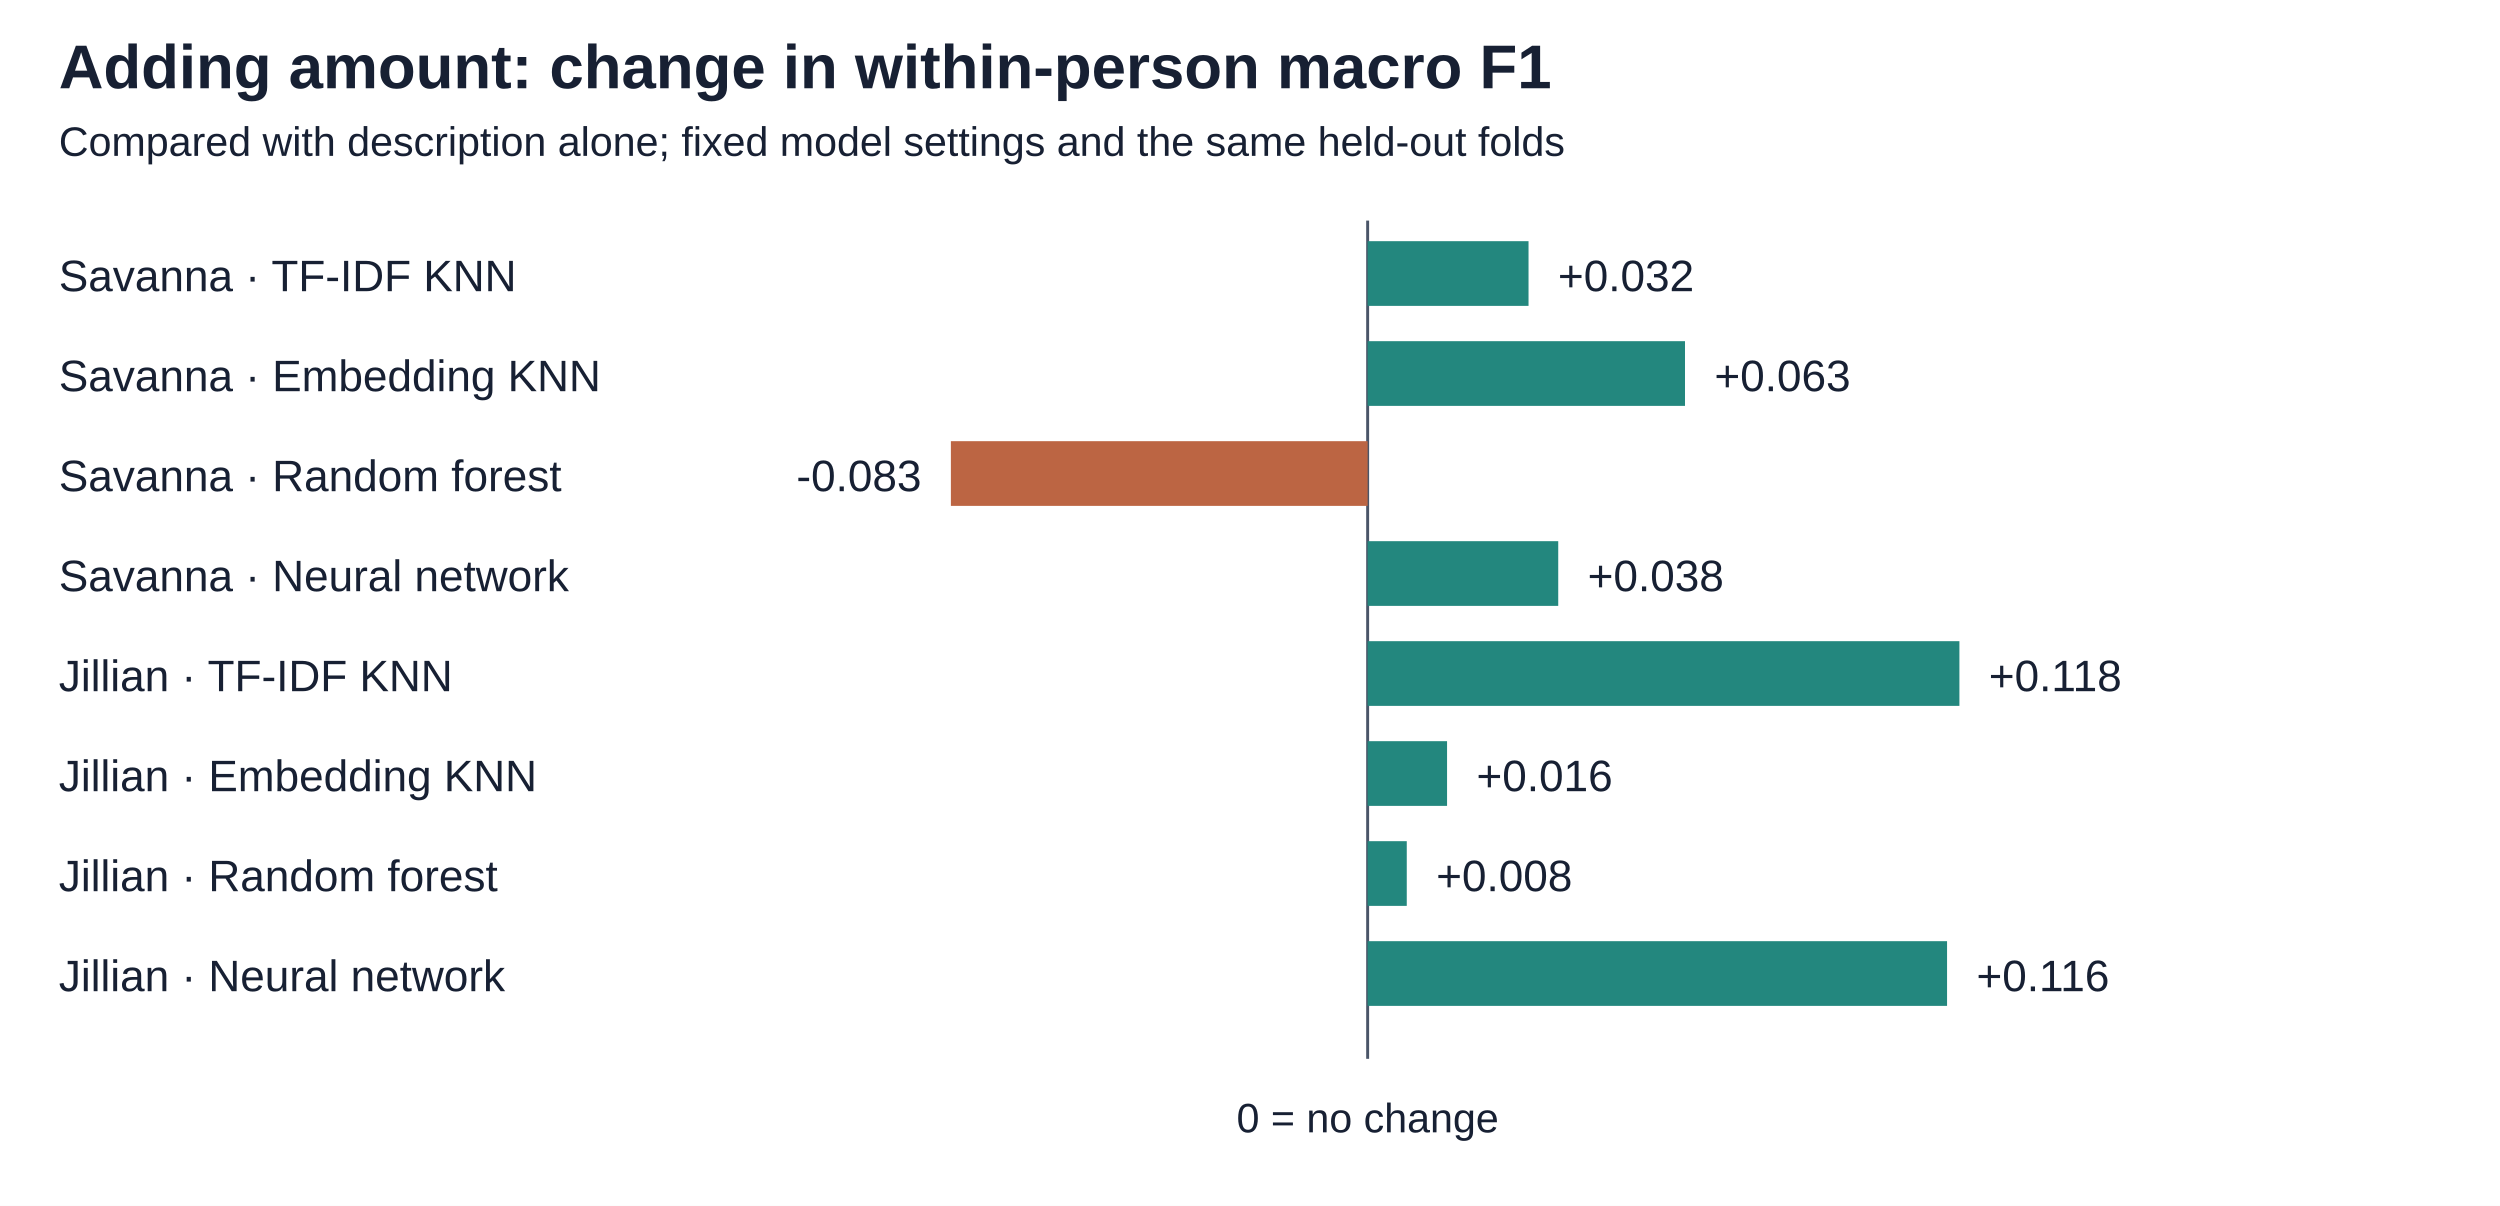
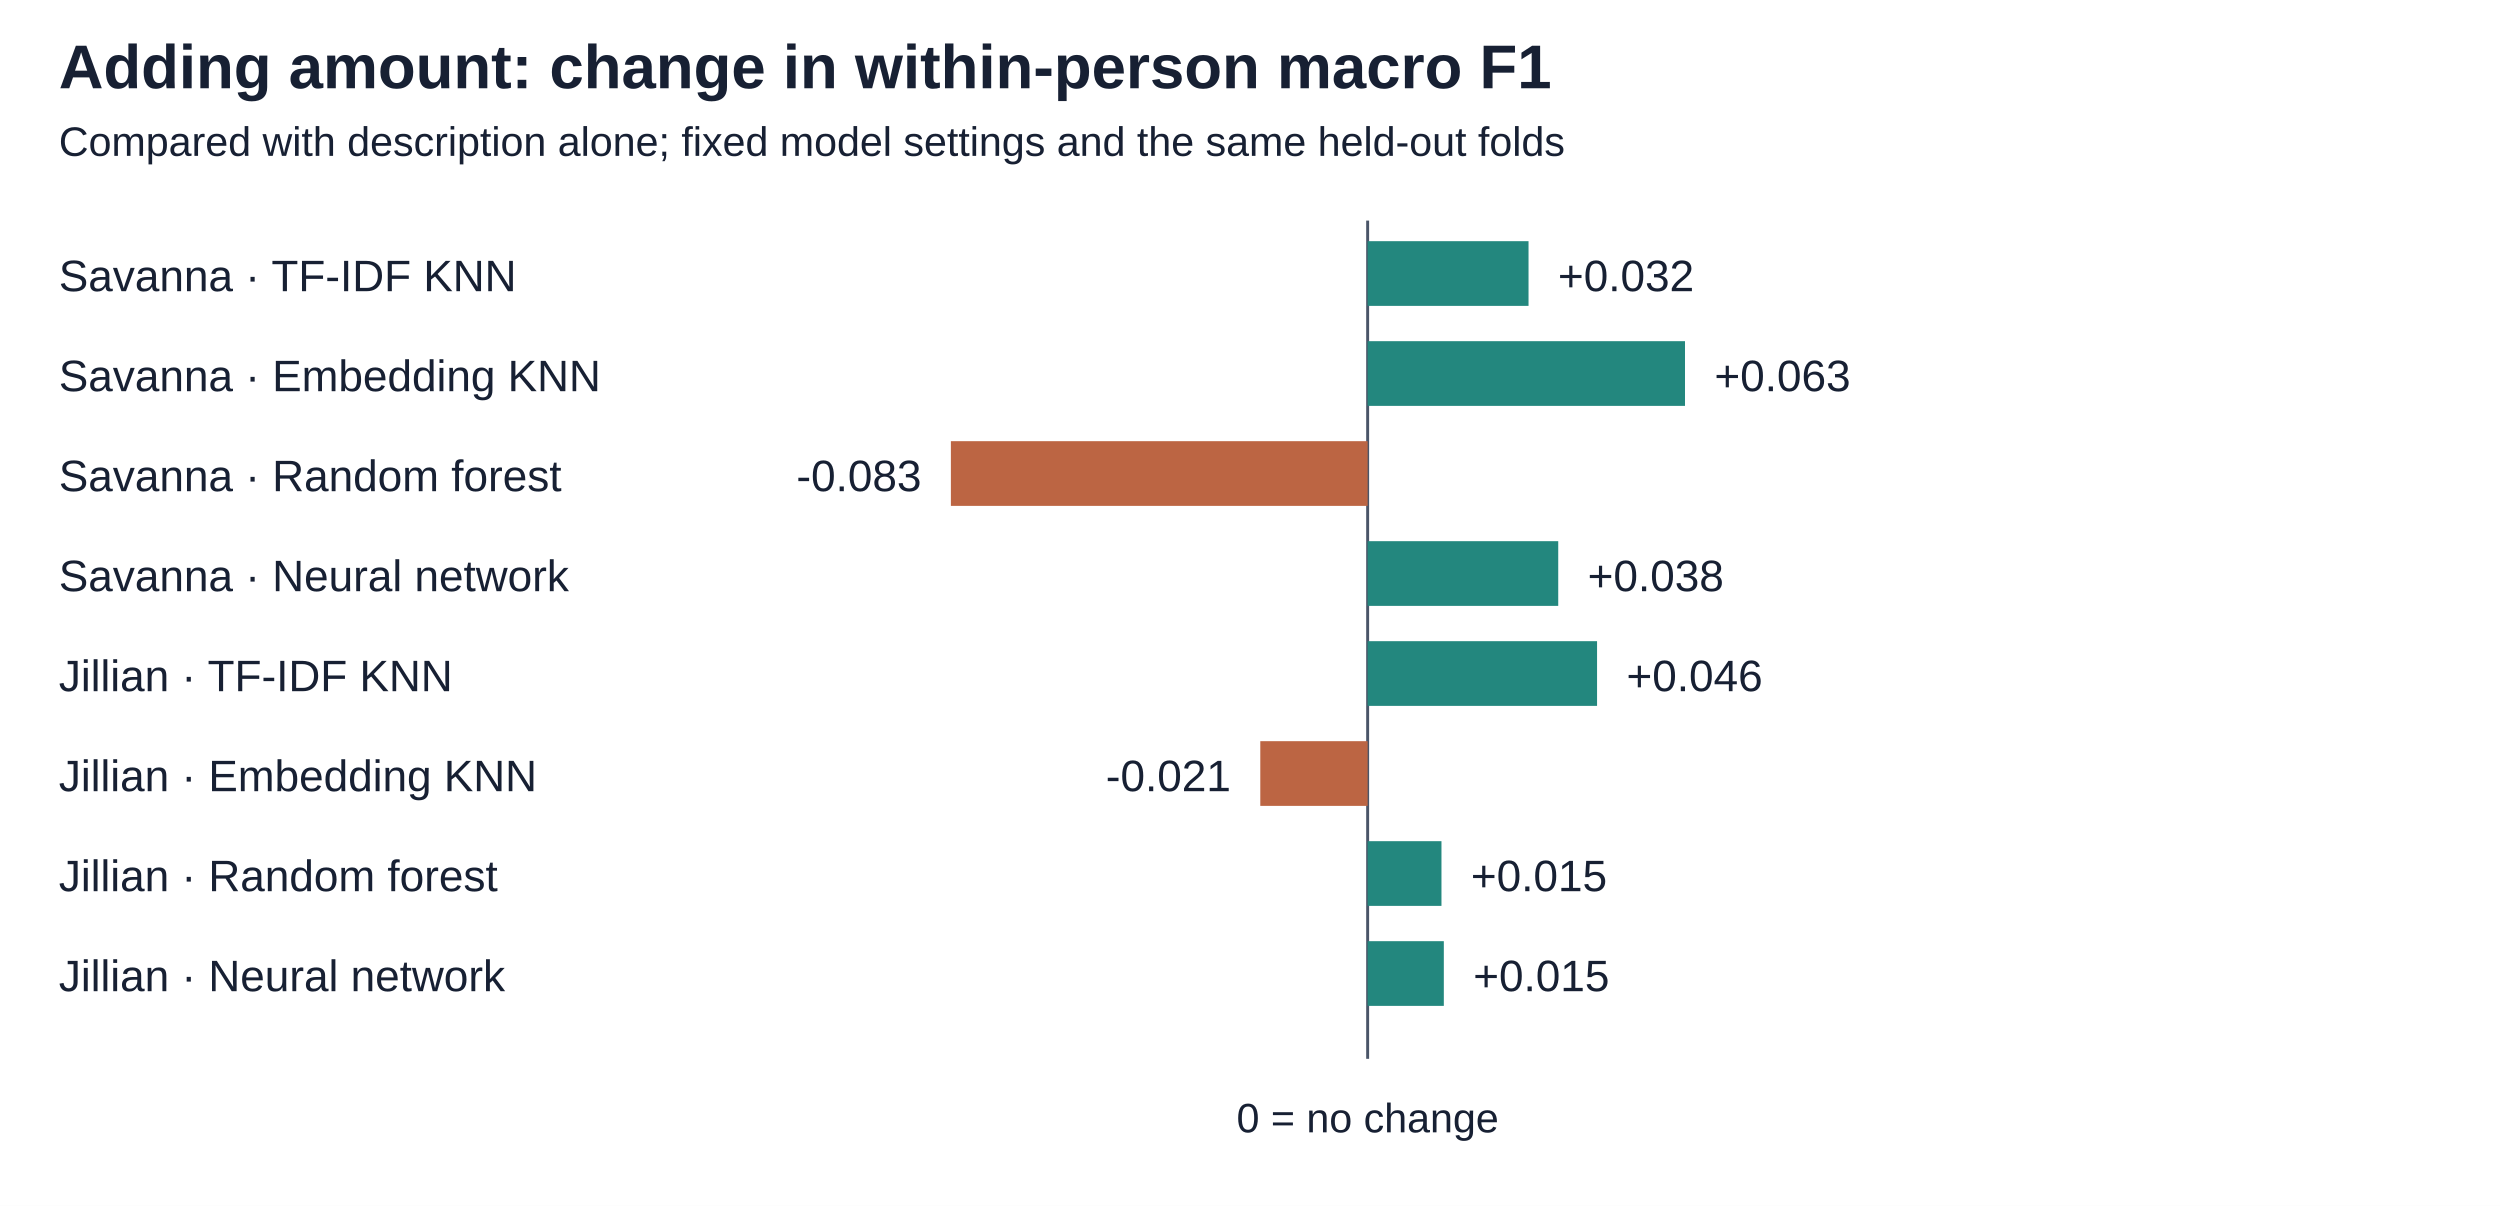
<svg xmlns="http://www.w3.org/2000/svg" width="850" height="410" viewBox="0 0 850 410">
  <rect width="850" height="410" fill="white" />
  <g font-family="Arial,sans-serif" fill="#172033">
    <text x="20" y="30" font-size="21" font-weight="bold">Adding amount: change in within-person macro F1</text>
    <text x="20" y="53" font-size="14">Compared with description alone; fixed model settings and the same held-out folds</text>
    <line x1="465" y1="75" x2="465" y2="360" stroke="#4a5568" />
    <text x="20" y="99" font-size="15">Savanna · TF-IDF KNN</text>
    <rect x="465.0" y="82" width="54.7" height="22" fill="#23877e" />
    <text x="529.7" y="99" font-size="15" text-anchor="start">+0.032</text>
    <text x="20" y="133" font-size="15">Savanna · Embedding KNN</text>
    <rect x="465.0" y="116" width="107.9" height="22" fill="#23877e" />
    <text x="582.9" y="133" font-size="15" text-anchor="start">+0.063</text>
    <text x="20" y="167" font-size="15">Savanna · Random forest</text>
    <rect x="323.3" y="150" width="141.7" height="22" fill="#bc6543" />
    <text x="313.3" y="167" font-size="15" text-anchor="end">-0.083</text>
    <text x="20" y="201" font-size="15">Savanna · Neural network</text>
    <rect x="465.0" y="184" width="64.8" height="22" fill="#23877e" />
    <text x="539.8" y="201" font-size="15" text-anchor="start">+0.038</text>
    <text x="20" y="235" font-size="15">Jillian · TF-IDF KNN</text>
-     <rect x="465.0" y="218" width="201.2" height="22" fill="#23877e" />
-     <text x="676.2" y="235" font-size="15" text-anchor="start">+0.118</text>
+     <rect x="465.0" y="218" width="78.0" height="22" fill="#23877e" />
+     <text x="553.0" y="235" font-size="15" text-anchor="start">+0.046</text>
    <text x="20" y="269" font-size="15">Jillian · Embedding KNN</text>
-     <rect x="465.0" y="252" width="27.0" height="22" fill="#23877e" />
-     <text x="502.0" y="269" font-size="15" text-anchor="start">+0.016</text>
+     <rect x="428.5" y="252" width="36.5" height="22" fill="#bc6543" />
+     <text x="418.5" y="269" font-size="15" text-anchor="end">-0.021</text>
    <text x="20" y="303" font-size="15">Jillian · Random forest</text>
-     <rect x="465.0" y="286" width="13.3" height="22" fill="#23877e" />
-     <text x="488.3" y="303" font-size="15" text-anchor="start">+0.008</text>
+     <rect x="465.0" y="286" width="25.1" height="22" fill="#23877e" />
+     <text x="500.1" y="303" font-size="15" text-anchor="start">+0.015</text>
    <text x="20" y="337" font-size="15">Jillian · Neural network</text>
-     <rect x="465.0" y="320" width="197.0" height="22" fill="#23877e" />
-     <text x="672.0" y="337" font-size="15" text-anchor="start">+0.116</text>
+     <rect x="465.0" y="320" width="25.9" height="22" fill="#23877e" />
+     <text x="500.9" y="337" font-size="15" text-anchor="start">+0.015</text>
    <text x="465" y="385" text-anchor="middle" font-size="14">0 = no change</text>
  </g>
</svg>
